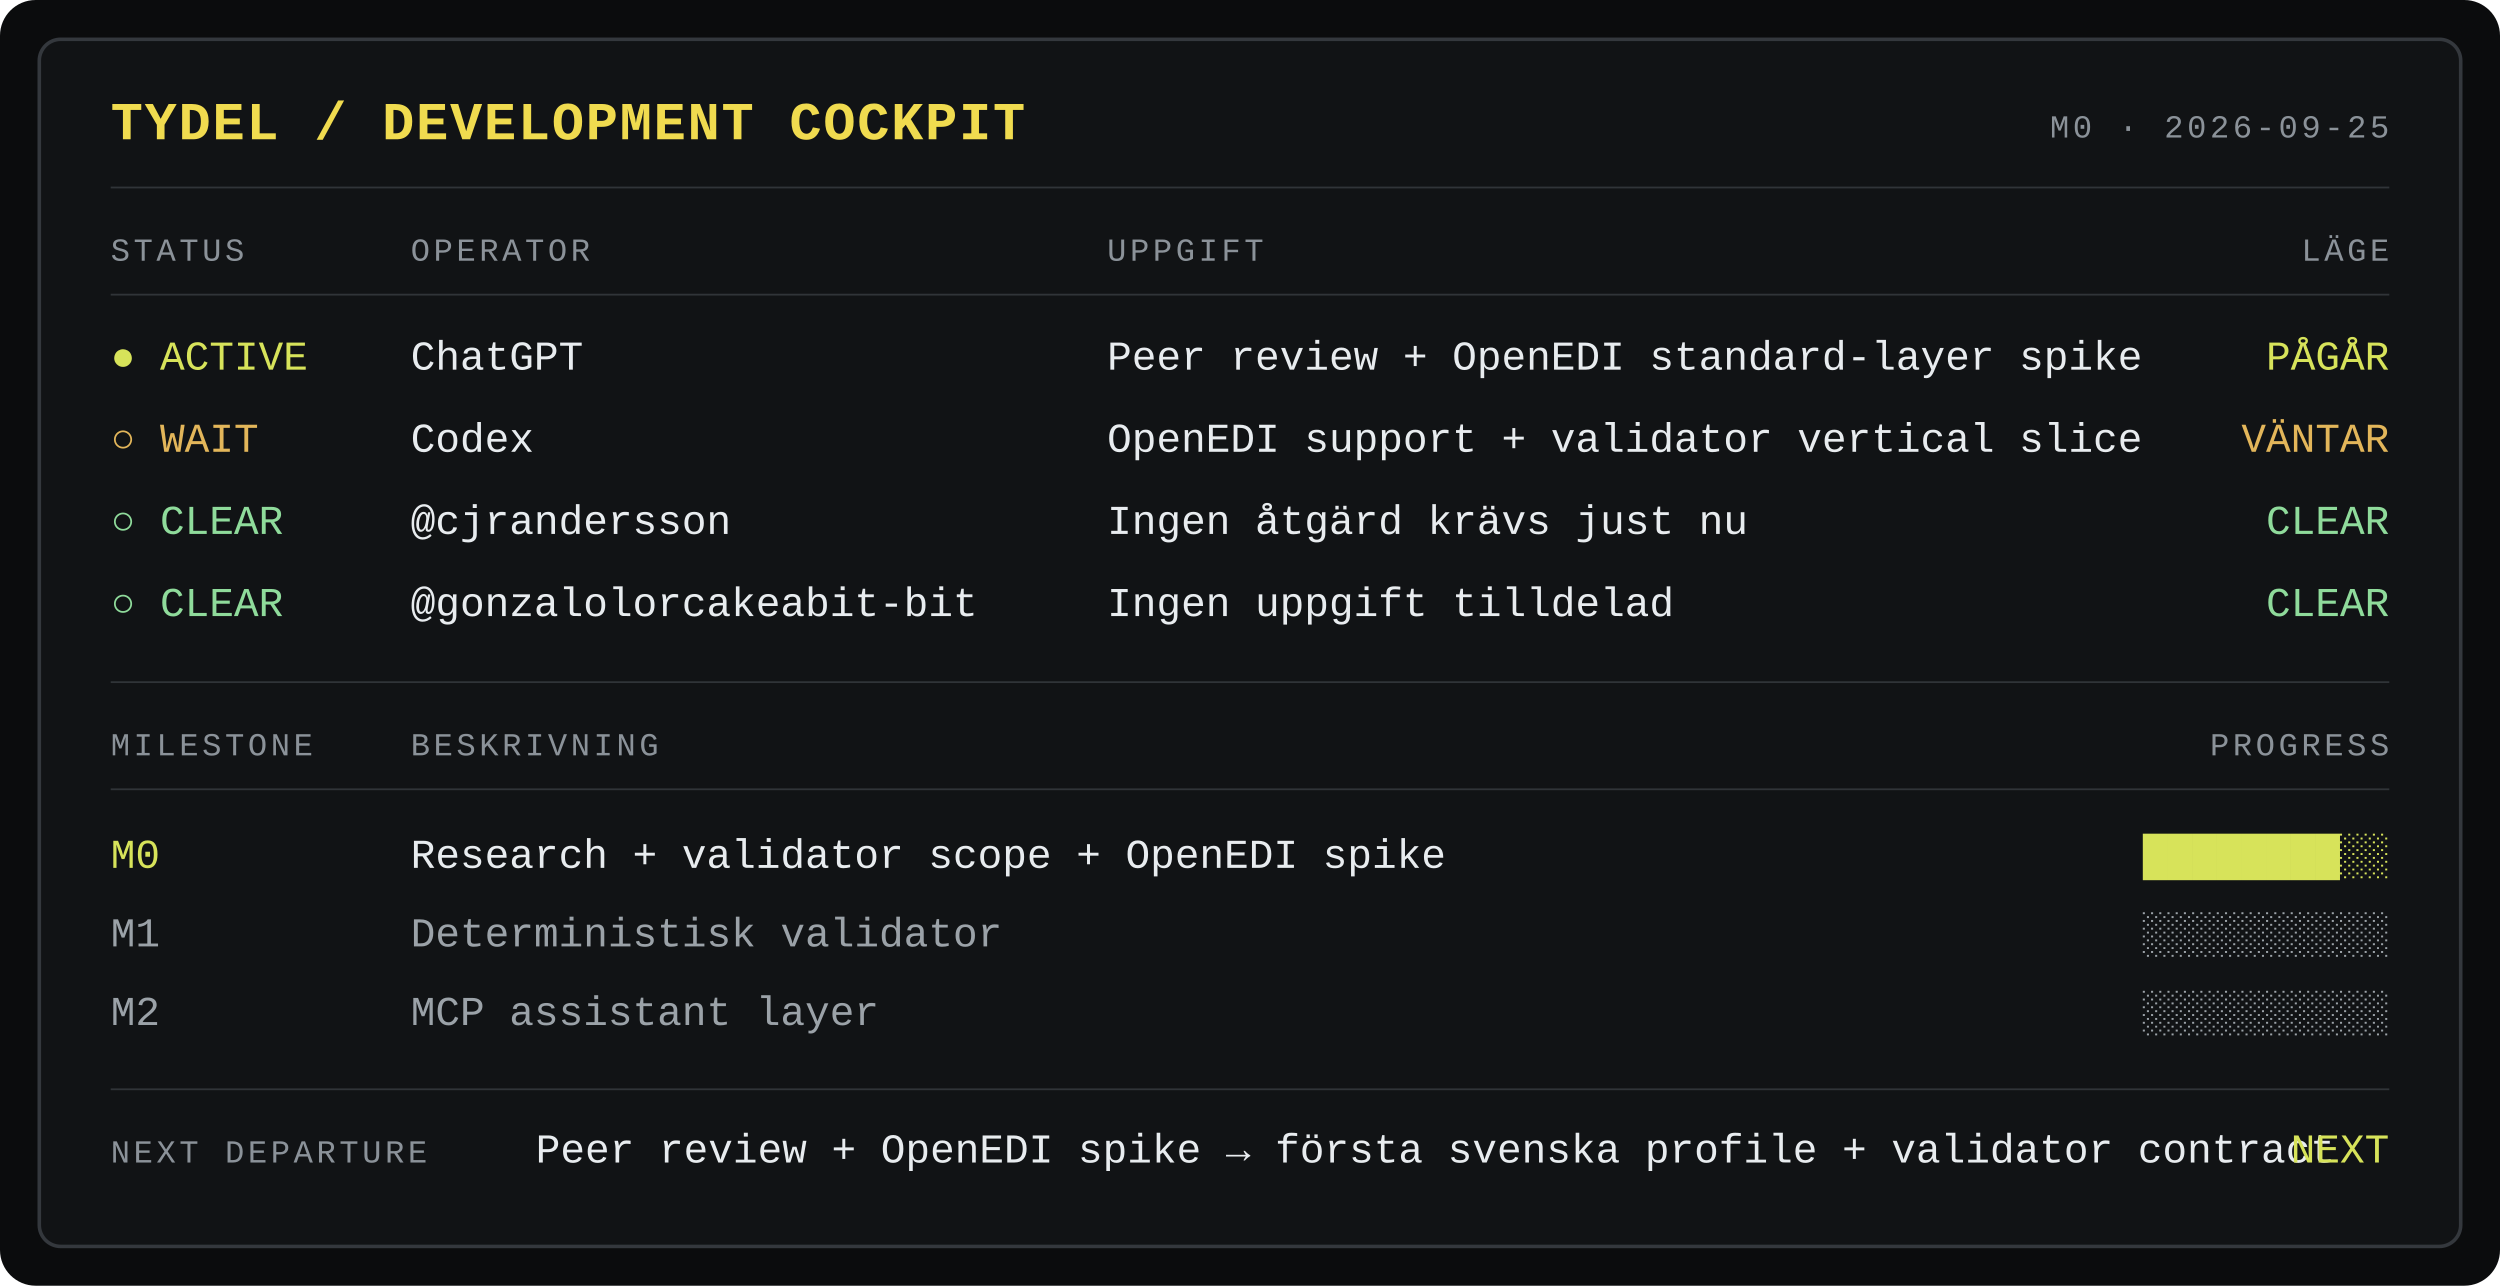
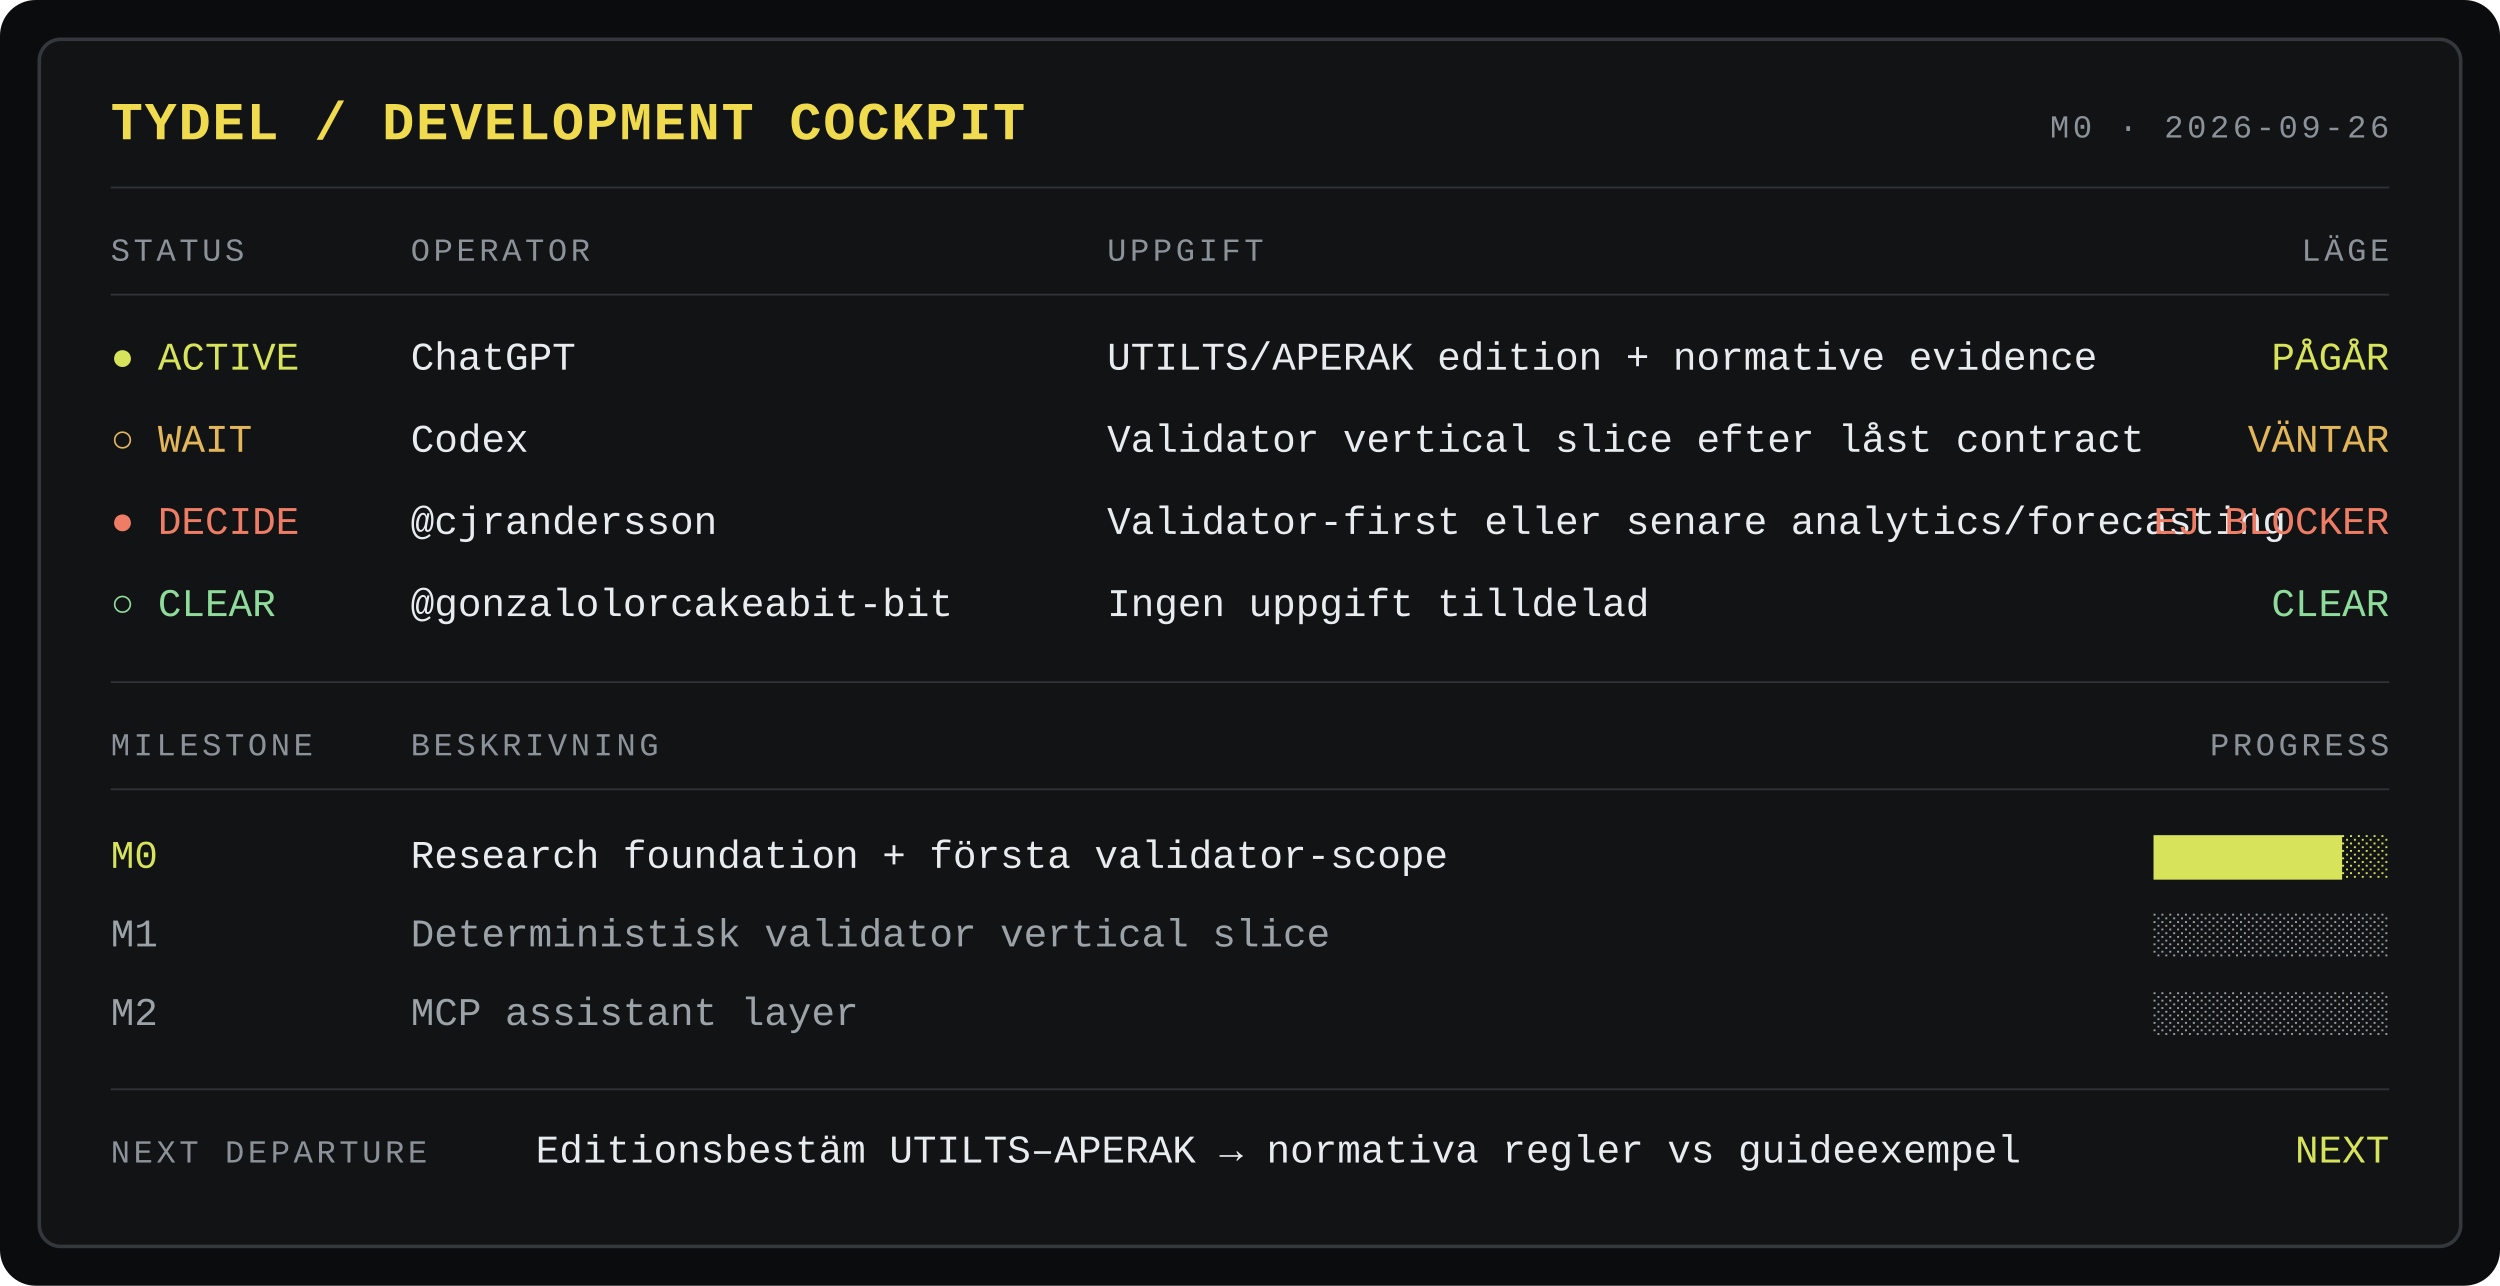
<svg xmlns="http://www.w3.org/2000/svg" width="1400" height="720" viewBox="0 0 1400 720" role="img" aria-labelledby="title desc">
  <rect width="1400" height="720" rx="20" fill="#0b0c0d" />
  <rect x="22" y="22" width="1356" height="676" rx="12" fill="#111315" stroke="#34383d" stroke-width="2" />
-   <style>
-     .mono{font-family:ui-monospace,SFMono-Regular,Menlo,Consolas,"Liberation Mono",monospace}
-     .label{font-size:18px;fill:#8b9299;letter-spacing:2px}
-     .head{font-size:30px;font-weight:700;fill:#f0db4f;letter-spacing:1px}
-     .row{font-size:23px;fill:#e8ecef}
-     .muted{fill:#9ba2a8}
-     .active{fill:#d7e35a}
-     .clear{fill:#8fdb9b}
-     .wait{fill:#e3b65a}
-     .line{stroke:#303438;stroke-width:1}
-   </style>
+   <style>.mono{font-family:ui-monospace,SFMono-Regular,Menlo,Consolas,"Liberation Mono",monospace}.label{font-size:18px;fill:#8b9299;letter-spacing:2px}.head{font-size:30px;font-weight:700;fill:#f0db4f;letter-spacing:1px}.row{font-size:22px;fill:#e8ecef}.muted{fill:#9ba2a8}.active{fill:#d7e35a}.clear{fill:#8fdb9b}.wait{fill:#e3b65a}.alert{fill:#ef7d65}.line{stroke:#303438;stroke-width:1}</style>
  <text x="62" y="78" class="mono head">TYDEL / DEVELOPMENT COCKPIT</text>
-   <text x="1338" y="77" text-anchor="end" class="mono label">M0 · 2026-09-25</text>
+   <text x="1338" y="77" text-anchor="end" class="mono label">M0 · 2026-09-26</text>
  <line x1="62" y1="105" x2="1338" y2="105" class="line" />
  <text x="62" y="146" class="mono label">STATUS</text>
  <text x="230" y="146" class="mono label">OPERATOR</text>
  <text x="620" y="146" class="mono label">UPPGIFT</text>
  <text x="1338" y="146" text-anchor="end" class="mono label">LÄGE</text>
  <line x1="62" y1="165" x2="1338" y2="165" class="line" />
  <text x="62" y="207" class="mono row active">● ACTIVE</text>
  <text x="230" y="207" class="mono row">ChatGPT</text>
-   <text x="620" y="207" class="mono row">Peer review + OpenEDI standard-layer spike</text>
+   <text x="620" y="207" class="mono row">UTILTS/APERAK edition + normative evidence</text>
  <text x="1338" y="207" text-anchor="end" class="mono row active">PÅGÅR</text>
  <text x="62" y="253" class="mono row wait">○ WAIT</text>
  <text x="230" y="253" class="mono row">Codex</text>
-   <text x="620" y="253" class="mono row">OpenEDI support + validator vertical slice</text>
+   <text x="620" y="253" class="mono row">Validator vertical slice efter låst contract</text>
  <text x="1338" y="253" text-anchor="end" class="mono row wait">VÄNTAR</text>
-   <text x="62" y="299" class="mono row clear">○ CLEAR</text>
+   <text x="62" y="299" class="mono row alert">● DECIDE</text>
  <text x="230" y="299" class="mono row">@cjrandersson</text>
-   <text x="620" y="299" class="mono row">Ingen åtgärd krävs just nu</text>
-   <text x="1338" y="299" text-anchor="end" class="mono row clear">CLEAR</text>
+   <text x="620" y="299" class="mono row">Validator-first eller senare analytics/forecasting</text>
+   <text x="1338" y="299" text-anchor="end" class="mono row alert">EJ BLOCKER</text>
  <text x="62" y="345" class="mono row clear">○ CLEAR</text>
  <text x="230" y="345" class="mono row">@gonzalolorcakeabit-bit</text>
  <text x="620" y="345" class="mono row">Ingen uppgift tilldelad</text>
  <text x="1338" y="345" text-anchor="end" class="mono row clear">CLEAR</text>
  <line x1="62" y1="382" x2="1338" y2="382" class="line" />
  <text x="62" y="423" class="mono label">MILESTONE</text>
  <text x="230" y="423" class="mono label">BESKRIVNING</text>
  <text x="1338" y="423" text-anchor="end" class="mono label">PROGRESS</text>
  <line x1="62" y1="442" x2="1338" y2="442" class="line" />
  <text x="62" y="486" class="mono row active">M0</text>
-   <text x="230" y="486" class="mono row">Research + validator scope + OpenEDI spike</text>
+   <text x="230" y="486" class="mono row">Research foundation + första validator-scope</text>
  <text x="1338" y="486" text-anchor="end" class="mono row active">████████░░</text>
  <text x="62" y="530" class="mono row muted">M1</text>
-   <text x="230" y="530" class="mono row muted">Deterministisk validator</text>
+   <text x="230" y="530" class="mono row muted">Deterministisk validator vertical slice</text>
  <text x="1338" y="530" text-anchor="end" class="mono row muted">░░░░░░░░░░</text>
  <text x="62" y="574" class="mono row muted">M2</text>
  <text x="230" y="574" class="mono row muted">MCP assistant layer</text>
  <text x="1338" y="574" text-anchor="end" class="mono row muted">░░░░░░░░░░</text>
  <line x1="62" y1="610" x2="1338" y2="610" class="line" />
  <text x="62" y="651" class="mono label">NEXT DEPARTURE</text>
-   <text x="300" y="651" class="mono row">Peer review + OpenEDI spike → första svenska profile + validator contract</text>
+   <text x="300" y="651" class="mono row">Editionsbestäm UTILTS–APERAK → normativa regler vs guideexempel</text>
  <text x="1338" y="651" text-anchor="end" class="mono row active">NEXT</text>
</svg>
